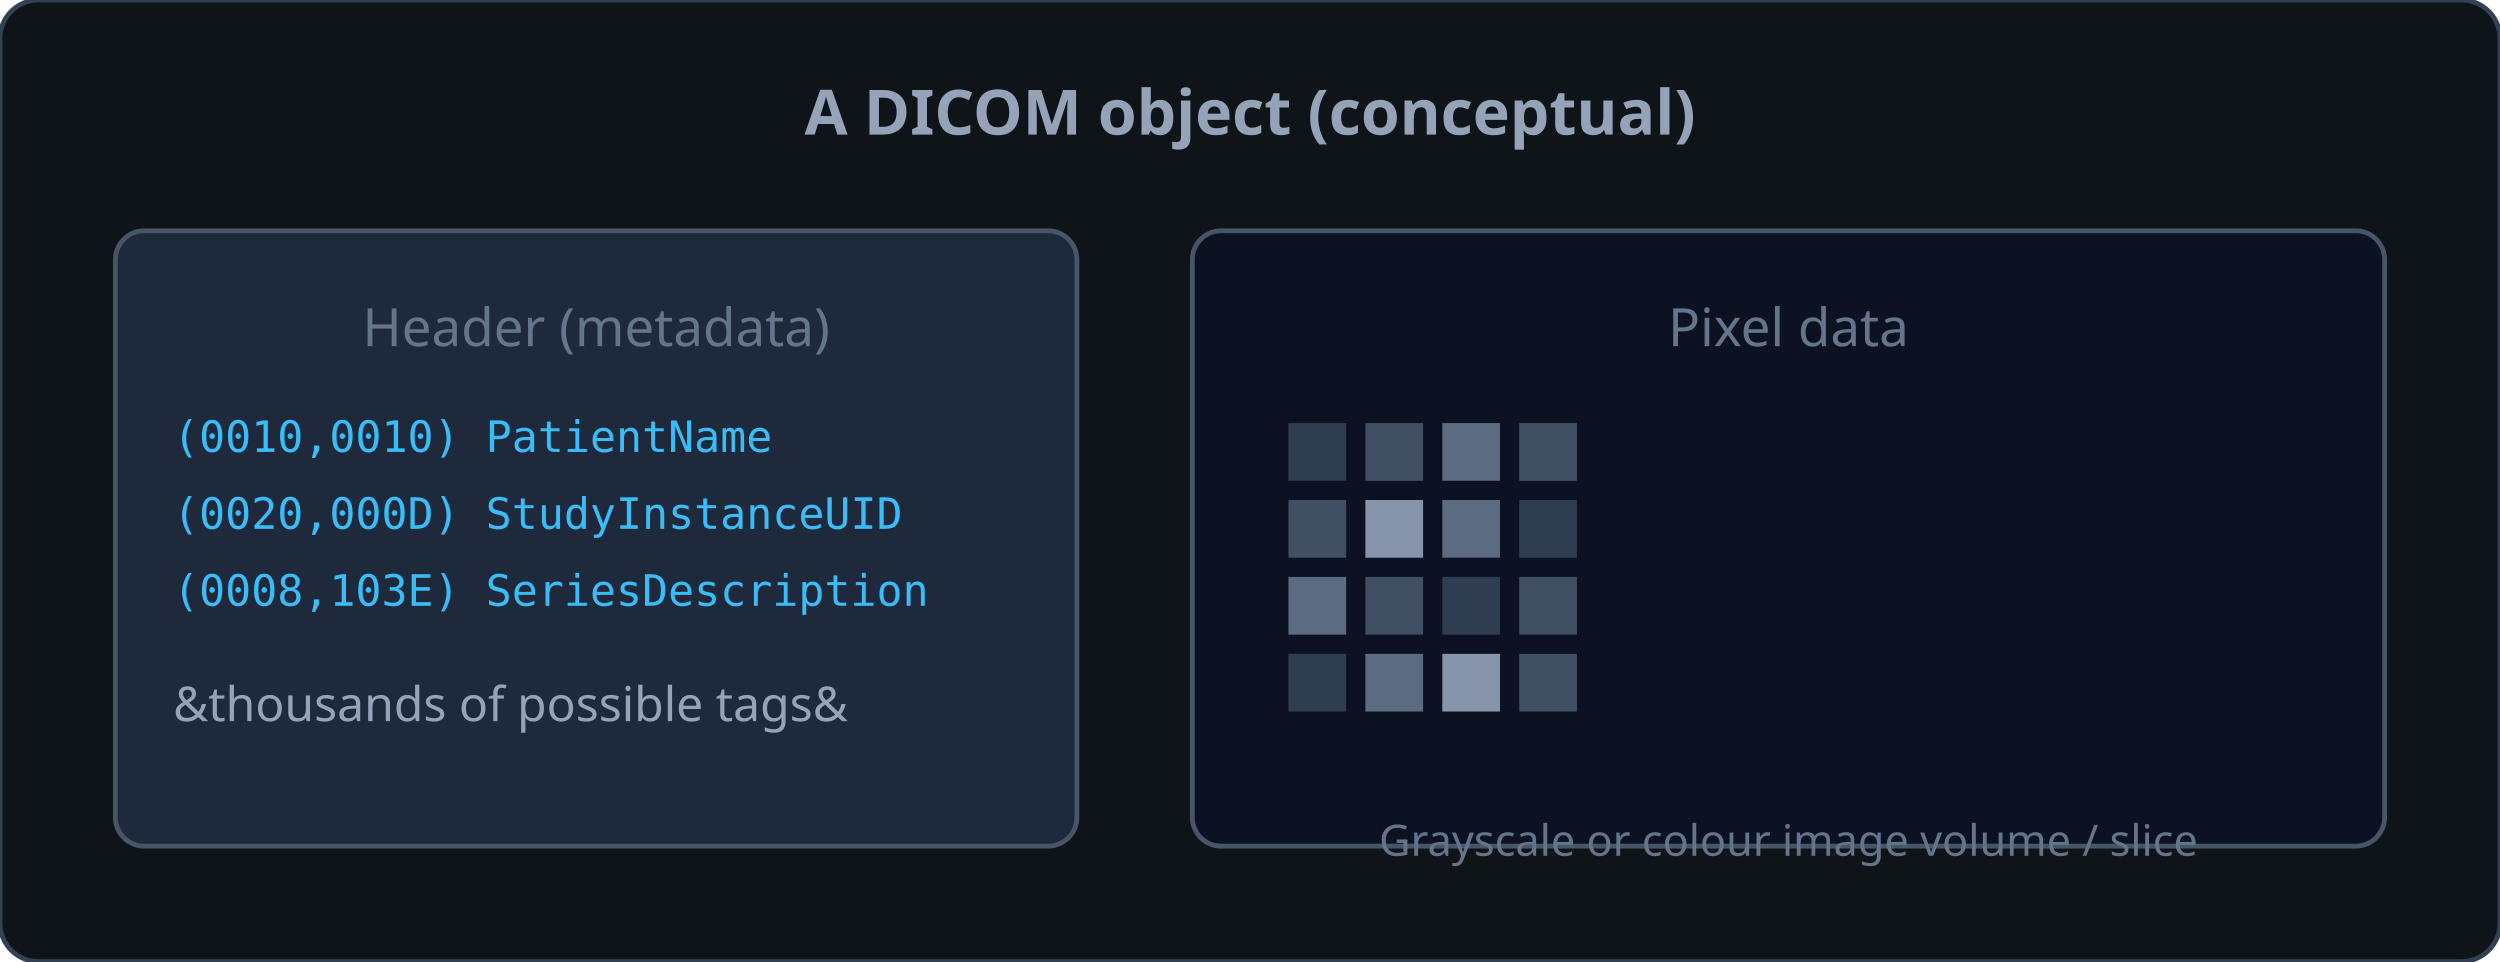
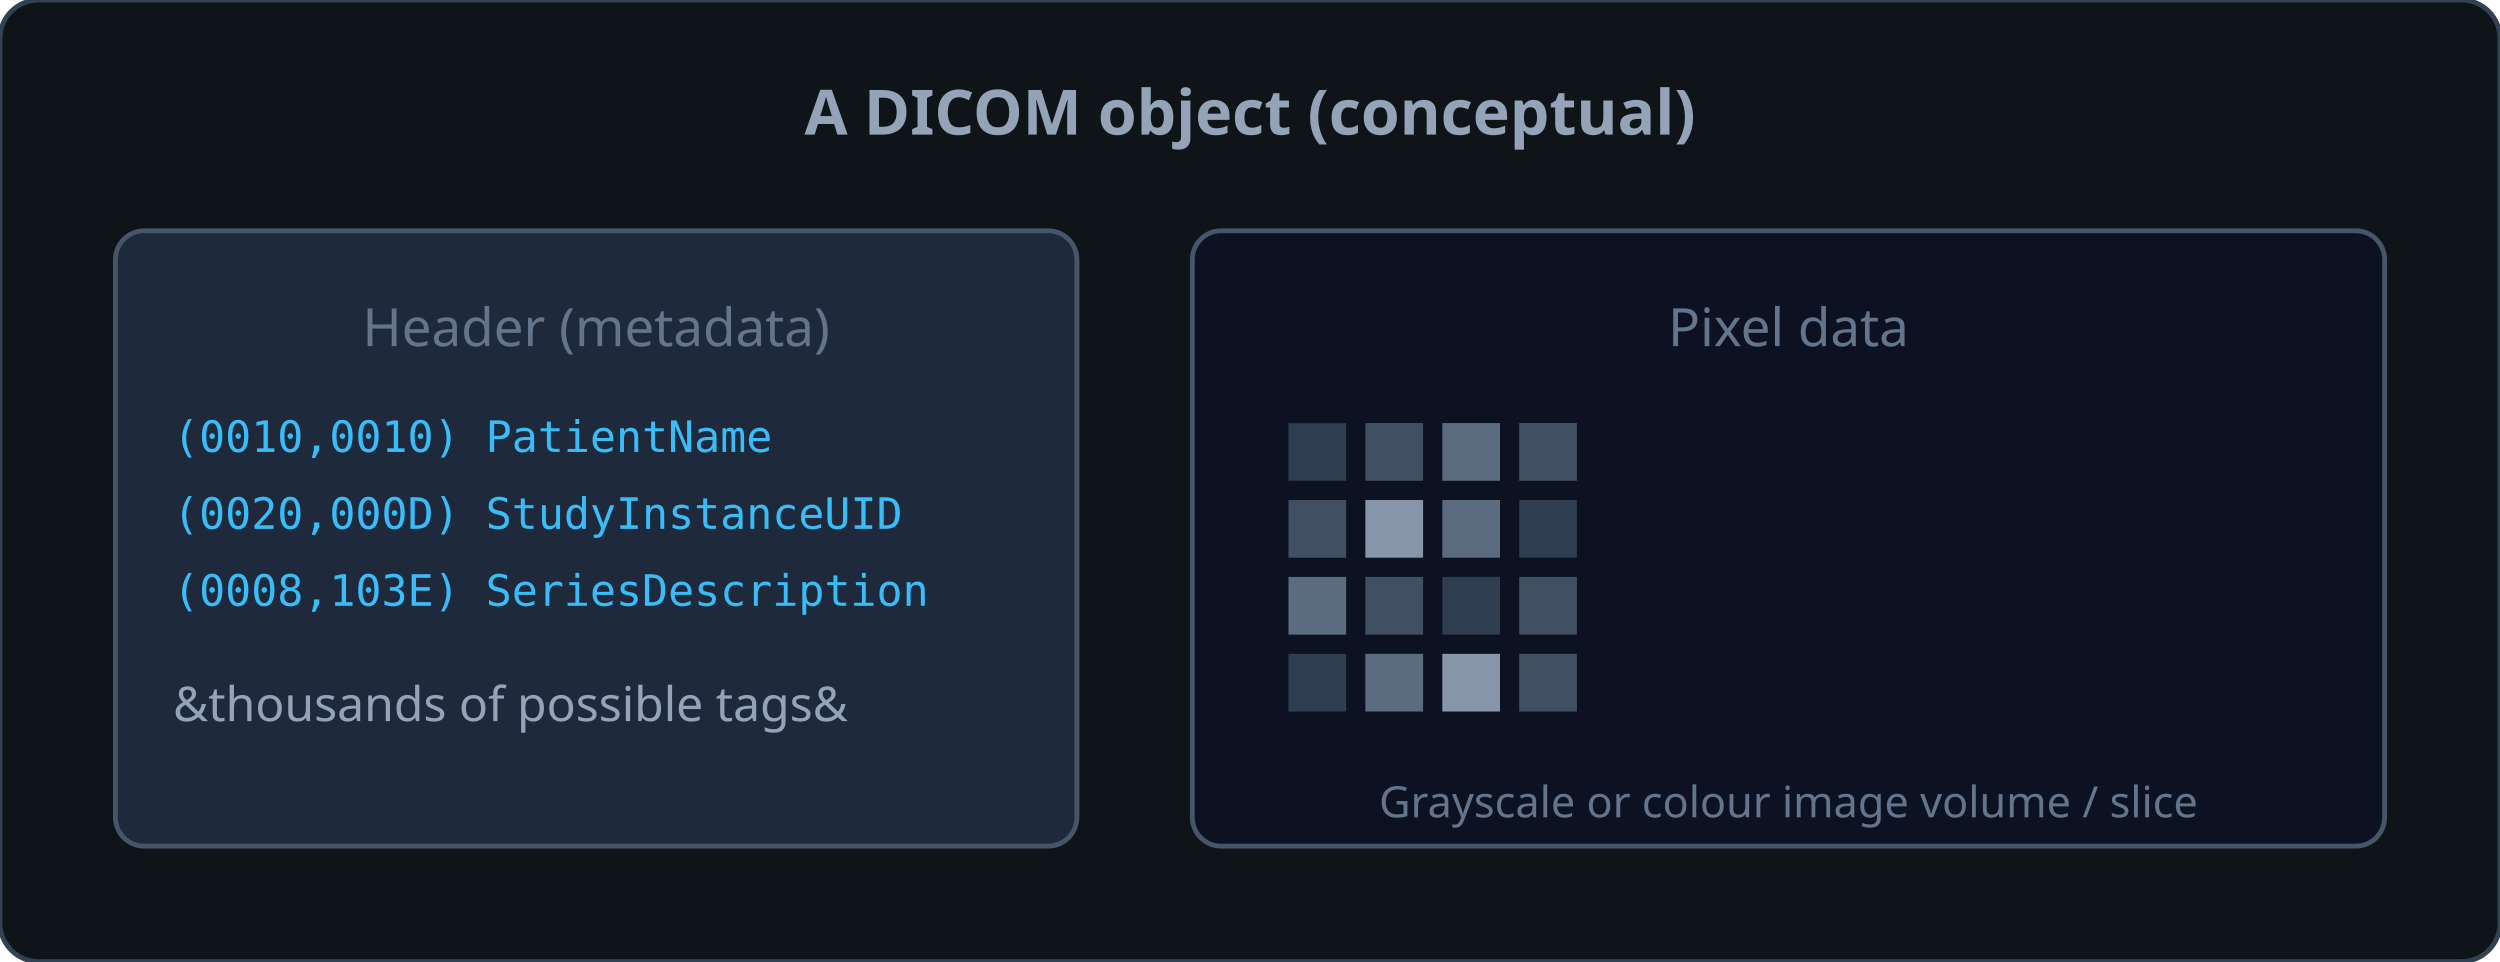
<svg xmlns="http://www.w3.org/2000/svg" viewBox="0 0 520 200" fill="none">
  <rect width="520" height="200" rx="8" fill="#0f1419" stroke="#334155" stroke-width="1" />
  <text x="260" y="28" text-anchor="middle" fill="#94a3b8" font-family="system-ui,sans-serif" font-size="13" font-weight="600">A DICOM object (conceptual)</text>
  <rect x="24" y="48" width="200" height="128" rx="6" fill="#1e293b" stroke="#475569" />
  <text x="124" y="72" text-anchor="middle" fill="#64748b" font-family="system-ui,sans-serif" font-size="11">Header (metadata)</text>
  <text x="36" y="94" fill="#38bdf8" font-family="ui-monospace,monospace" font-size="9">(0010,0010) PatientName</text>
  <text x="36" y="110" fill="#38bdf8" font-family="ui-monospace,monospace" font-size="9">(0020,000D) StudyInstanceUID</text>
  <text x="36" y="126" fill="#38bdf8" font-family="ui-monospace,monospace" font-size="9">(0008,103E) SeriesDescription</text>
  <text x="36" y="150" fill="#94a3b8" font-family="system-ui,sans-serif" font-size="10">&amp;thousands of possible tags&amp;</text>
  <rect x="248" y="48" width="248" height="128" rx="6" fill="#0c1222" stroke="#475569" />
  <text x="372" y="72" text-anchor="middle" fill="#64748b" font-family="system-ui,sans-serif" font-size="11">Pixel data</text>
  <g opacity="0.9">
    <rect x="268" y="88" width="12" height="12" fill="#334155" />
    <rect x="284" y="88" width="12" height="12" fill="#475569" />
    <rect x="300" y="88" width="12" height="12" fill="#64748b" />
    <rect x="316" y="88" width="12" height="12" fill="#475569" />
    <rect x="268" y="104" width="12" height="12" fill="#475569" />
    <rect x="284" y="104" width="12" height="12" fill="#94a3b8" />
    <rect x="300" y="104" width="12" height="12" fill="#64748b" />
    <rect x="316" y="104" width="12" height="12" fill="#334155" />
    <rect x="268" y="120" width="12" height="12" fill="#64748b" />
    <rect x="284" y="120" width="12" height="12" fill="#475569" />
    <rect x="300" y="120" width="12" height="12" fill="#334155" />
    <rect x="316" y="120" width="12" height="12" fill="#475569" />
    <rect x="268" y="136" width="12" height="12" fill="#334155" />
    <rect x="284" y="136" width="12" height="12" fill="#64748b" />
    <rect x="300" y="136" width="12" height="12" fill="#94a3b8" />
    <rect x="316" y="136" width="12" height="12" fill="#475569" />
  </g>
-   <text x="372" y="178" text-anchor="middle" fill="#64748b" font-family="system-ui,sans-serif" font-size="9">Grayscale or colour image volume / slice</text>
+   <text x="372" y="170" text-anchor="middle" fill="#64748b" font-family="system-ui,sans-serif" font-size="9">Grayscale or colour image volume / slice</text>
</svg>
